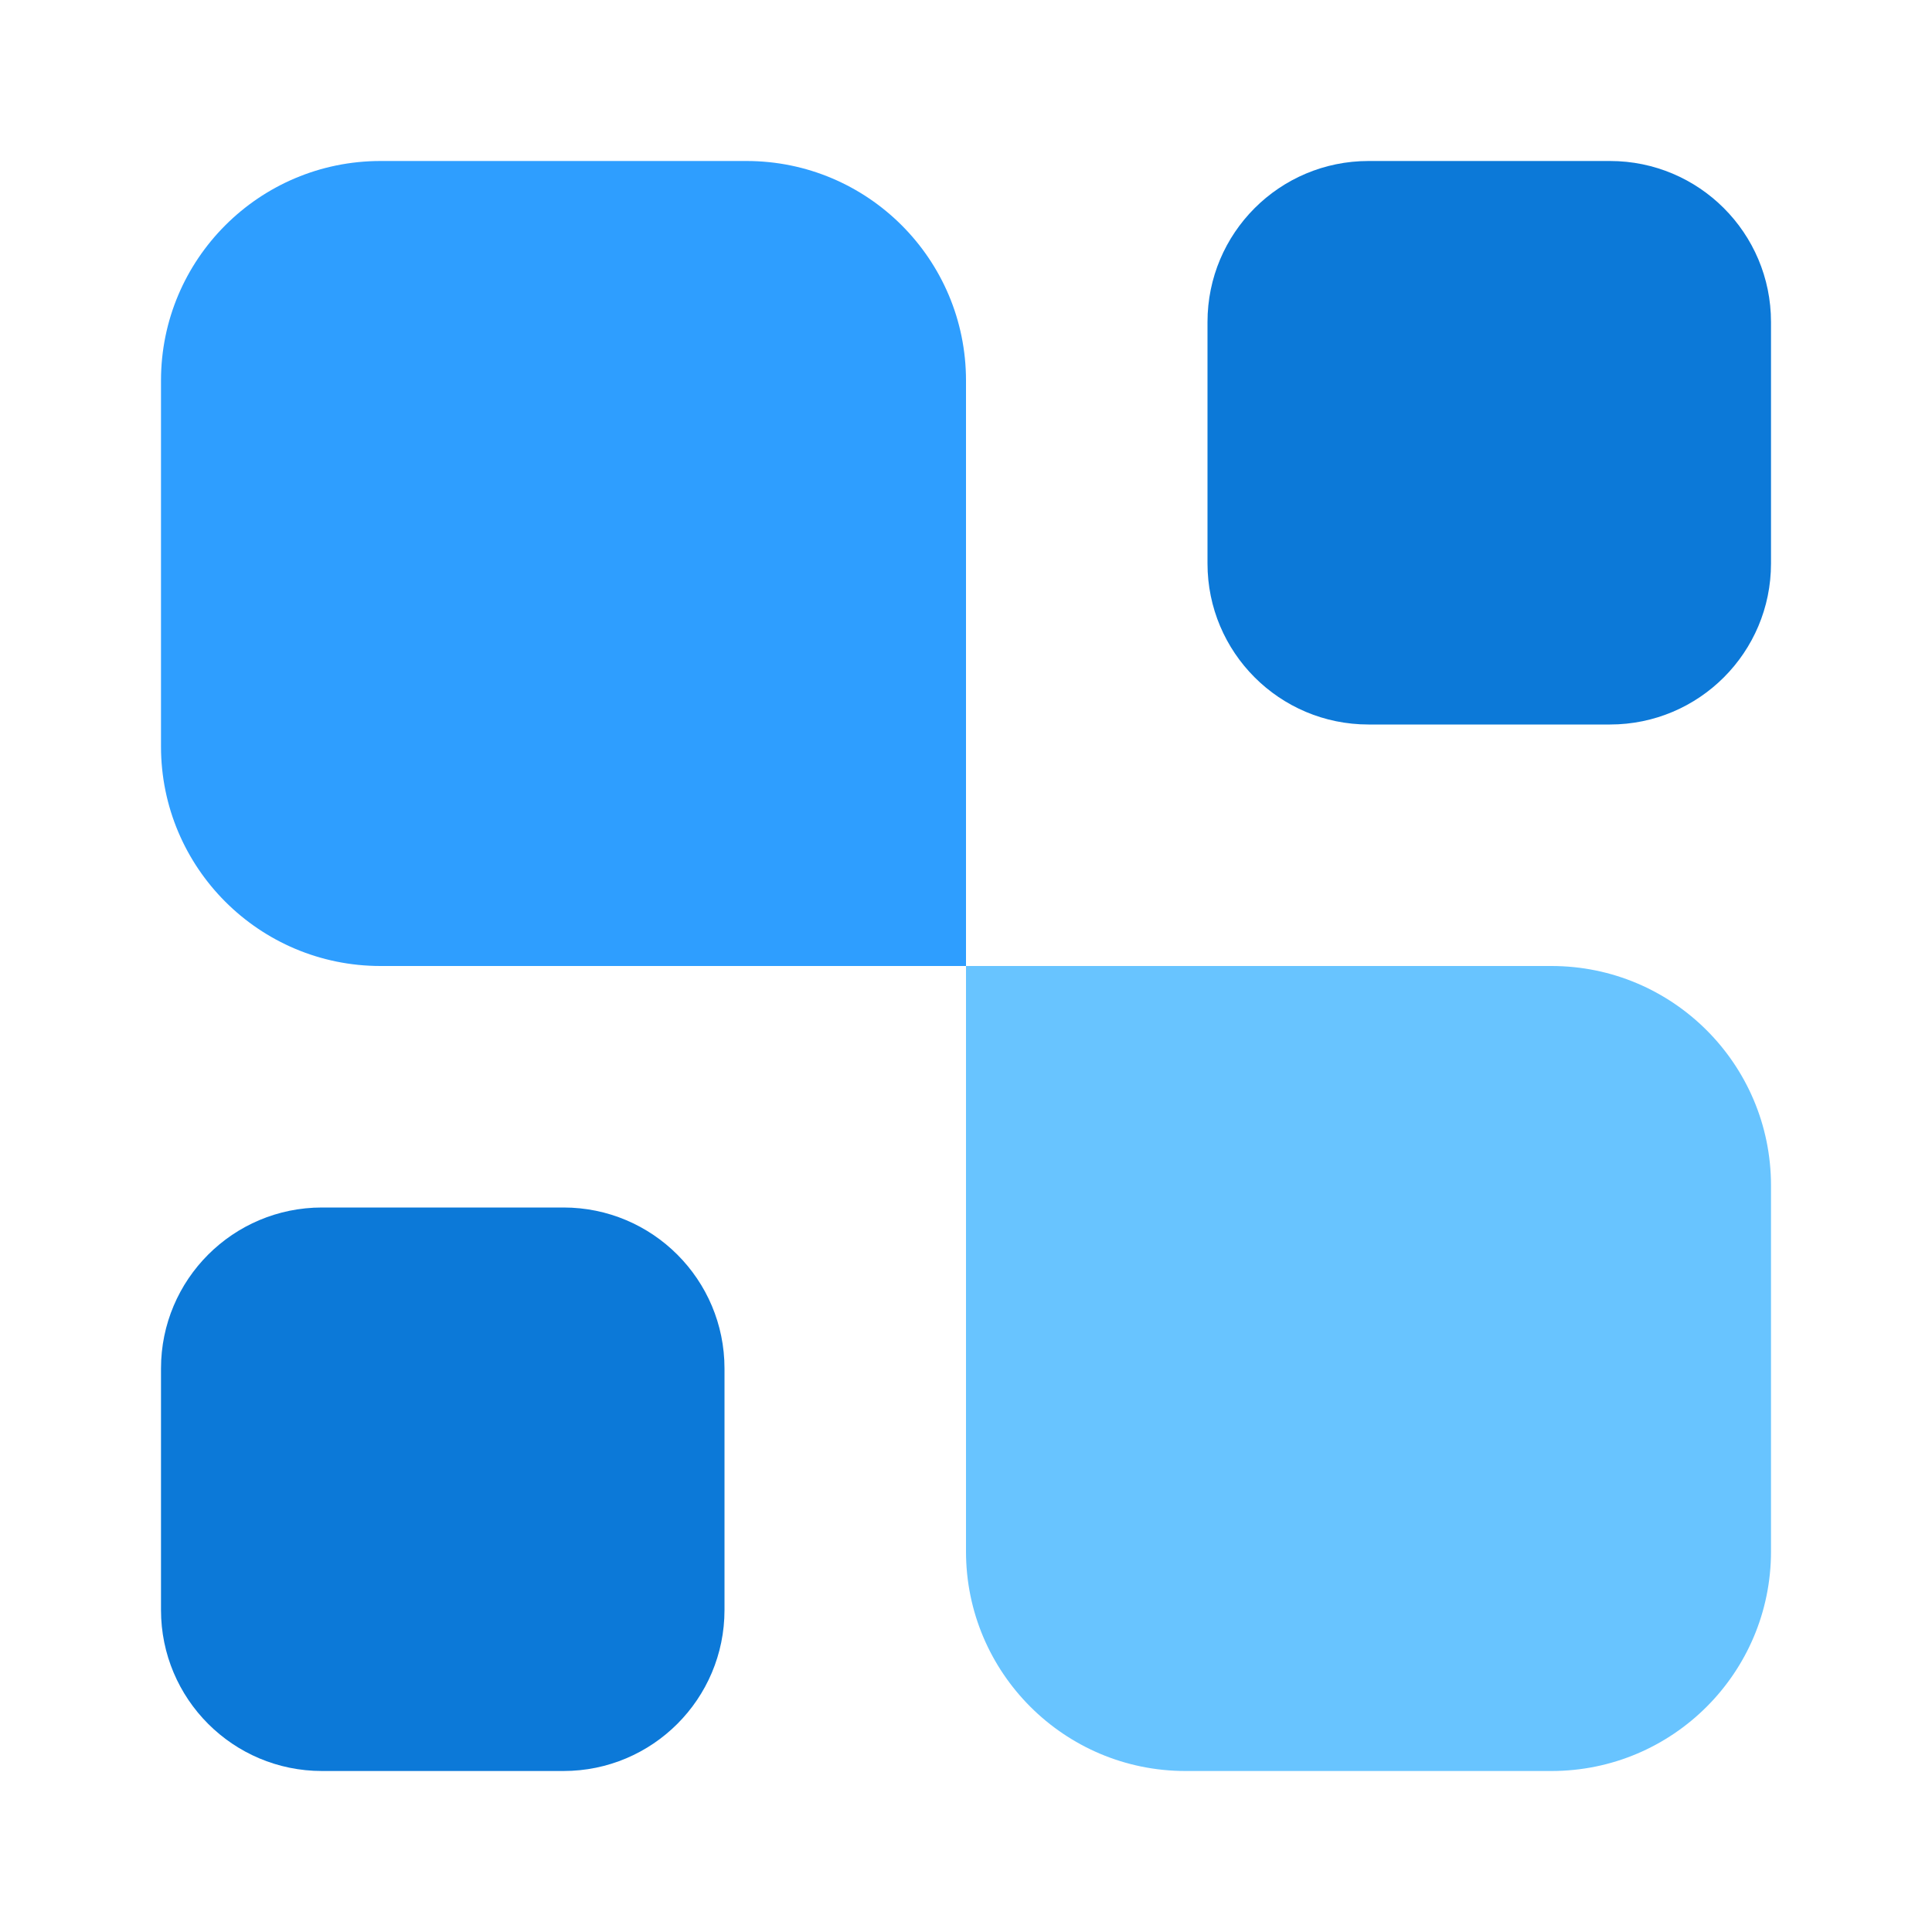
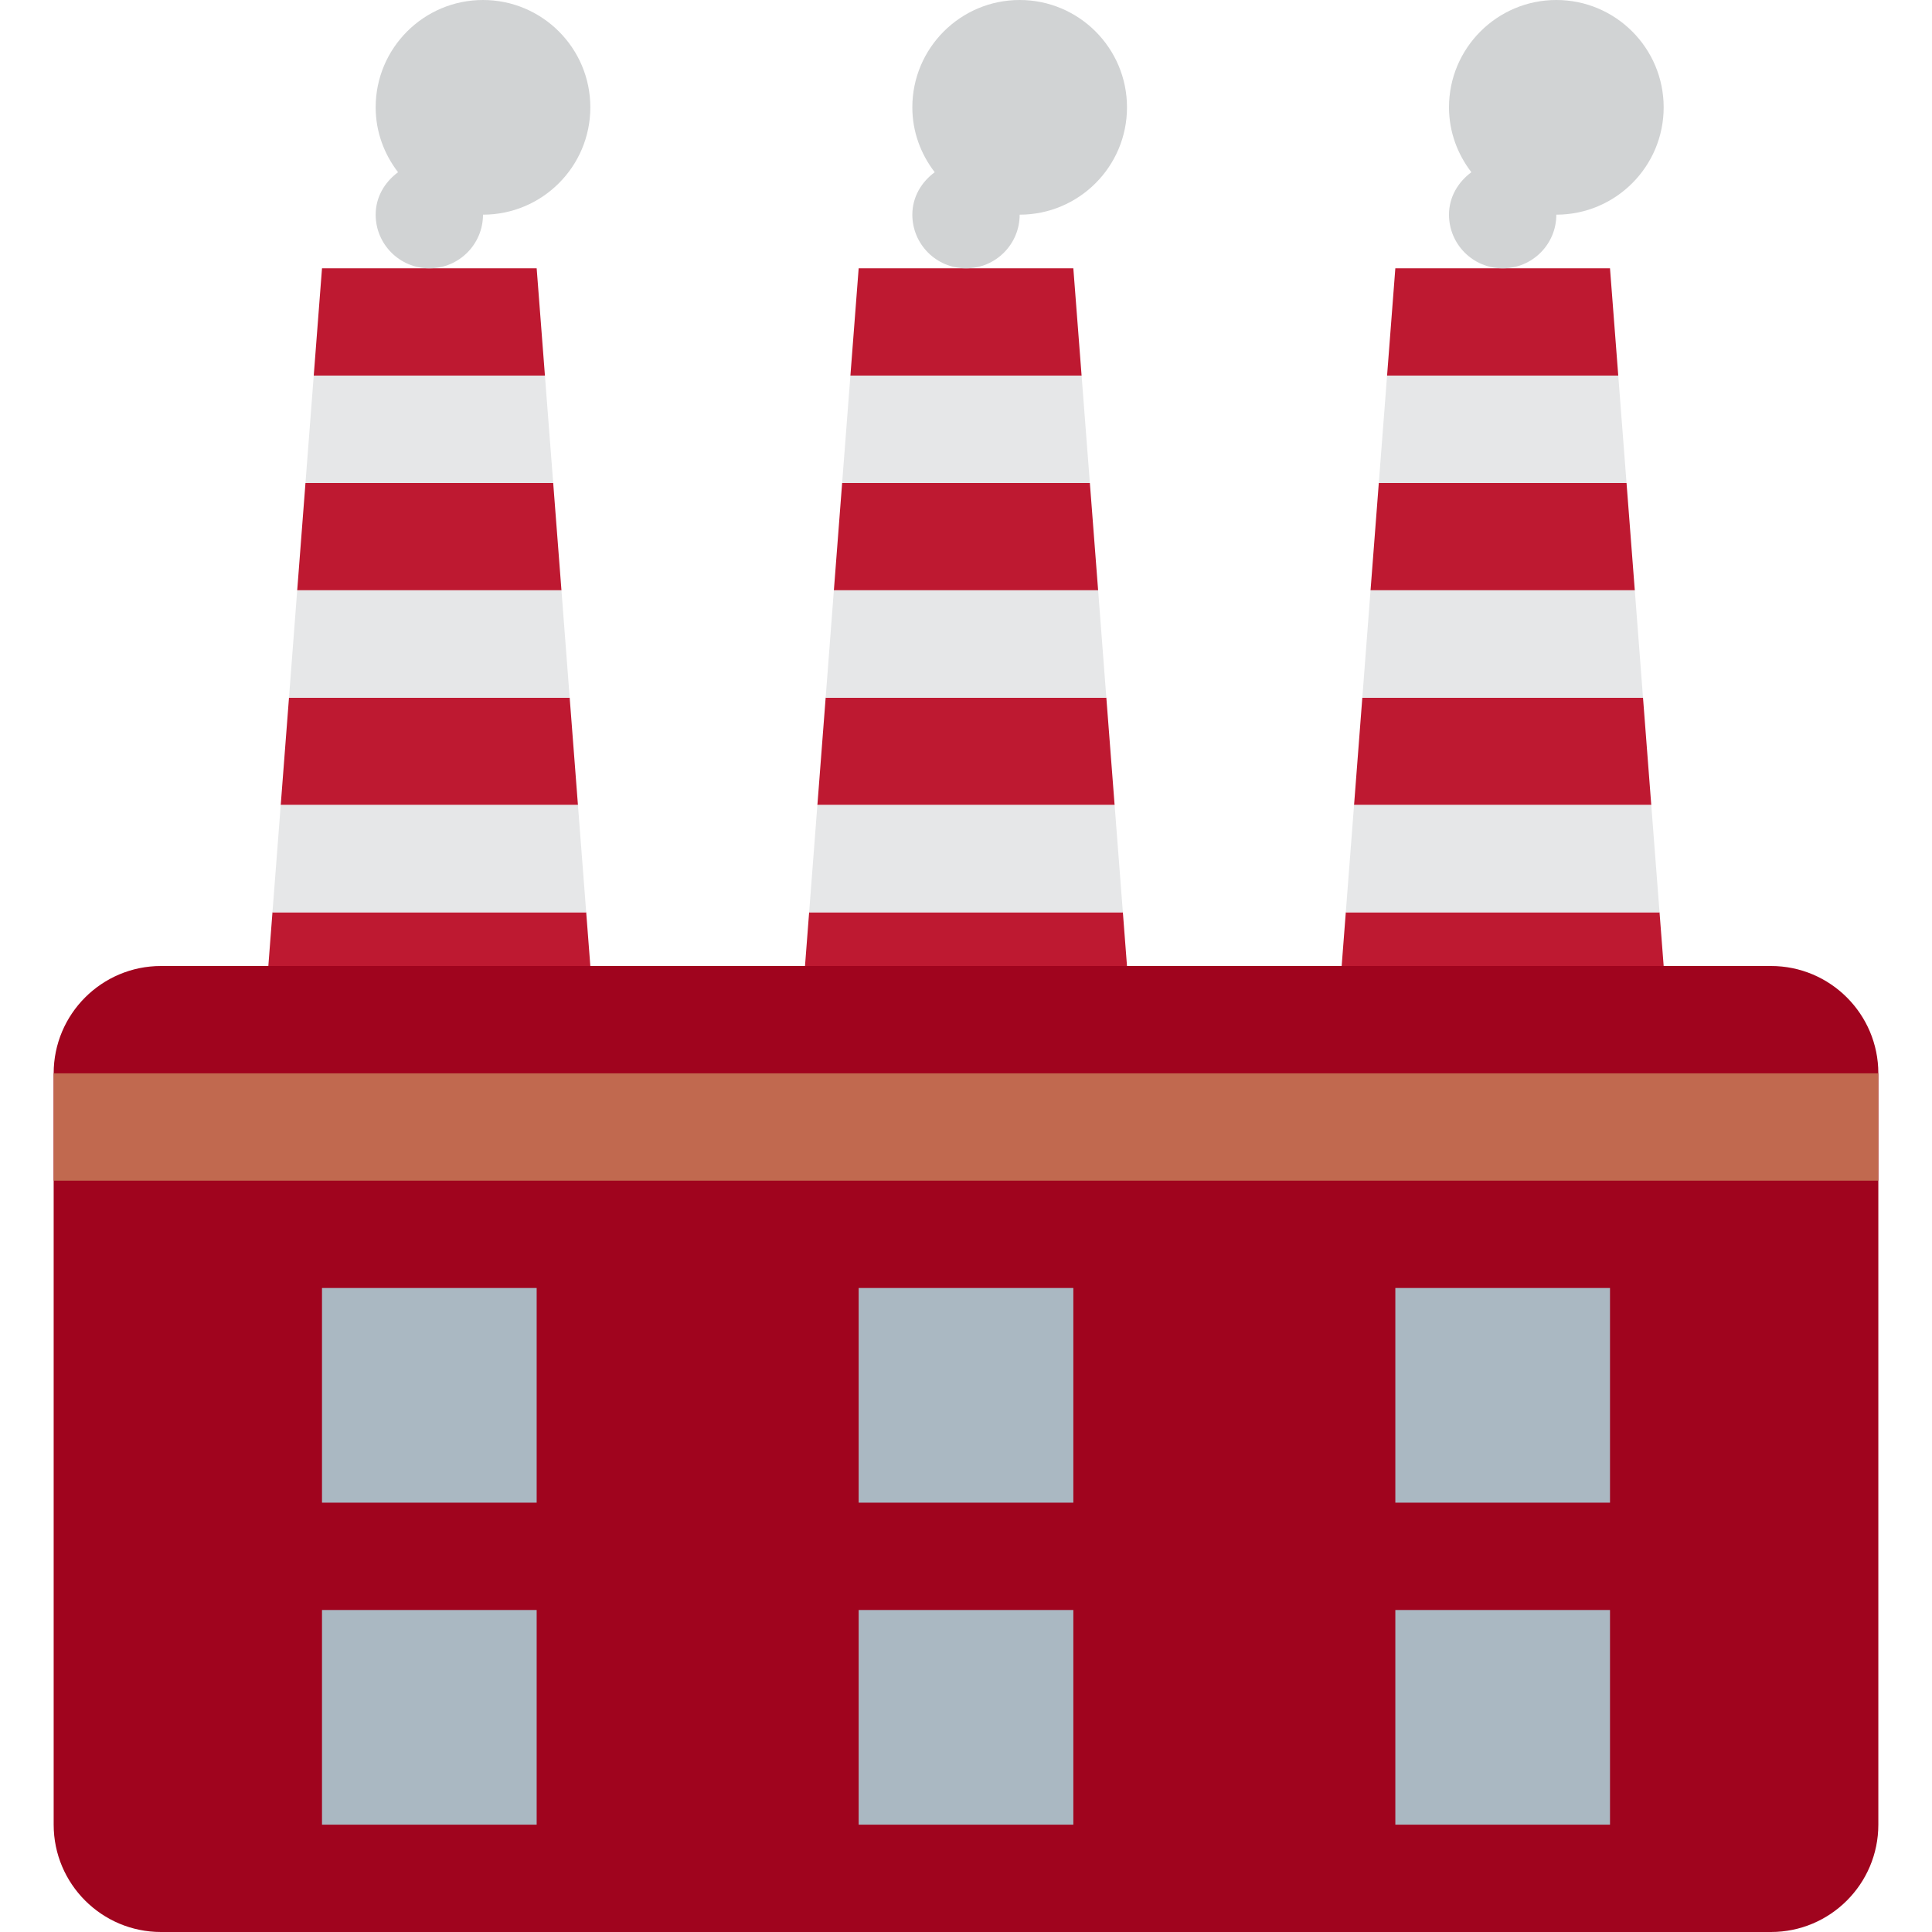
- <svg xmlns="http://www.w3.org/2000/svg" width="24" height="24" viewBox="0 0 24 24" fill="none">
-   <path d="M22 19.273C22 20.779 20.779 22 19.273 22H14.727C13.221 22 12 20.779 12 19.273V12H19.273C20.779 12 22 13.221 22 14.727V19.273Z" fill="#68C4FF" />
-   <path d="M20 2C21.105 2 22 2.895 22 4V7C22 8.105 21.105 9 20 9H17C15.895 9 15 8.105 15 7V4C15 2.895 15.895 2 17 2H20Z" fill="#0C79D8" />
-   <path d="M7 15C8.105 15 9 15.895 9 17V20C9 21.105 8.105 22 7 22H4C2.895 22 2 21.105 2 20V17C2 15.895 2.895 15 4 15H7Z" fill="#0C79D8" />
-   <path d="M12 12H4.727C3.221 12 2 10.779 2 9.273V4.727C2 3.221 3.221 2 4.727 2H9.273C10.779 2 12 3.221 12 4.727V12Z" fill="#2E9EFF" />
+ <svg xmlns="http://www.w3.org/2000/svg" viewBox="0 0 36 36">
+   <path fill="#BE1931" d="M10.308 9H5.692l-.154 2h4.924zM10 5H6l-.154 2h4.308zm.615 8h-5.23l-.154 2h5.538zM5 18h6l-.077-1H5.077zm15.615-5h-5.23l-.154 2h5.538zM15 18h6l-.077-1h-5.846zm5.308-9h-4.616l-.154 2h4.924zM20 5h-4l-.154 2h4.308zm10.308 4h-4.616l-.154 2h4.924zm-5.231 8L25 18h6l-.077-1zm5.538-4h-5.23l-.154 2h5.538zM30 5h-4l-.154 2h4.308z" />
+   <path fill="#E6E7E8" d="M10.462 11H5.538l-.153 2h5.23zm-.308-4H5.846l-.154 2h4.616zm-4.923 8l-.154 2h5.846l-.154-2zm15.231-4h-4.924l-.153 2h5.23zm-.308-4h-4.308l-.154 2h4.616zm-4.923 8l-.154 2h5.846l-.154-2zm15.231-4h-4.924l-.153 2h5.23zm.307 4h-5.538l-.154 2h5.846zm-.615-8h-4.308l-.154 2h4.616z" />
+   <path fill="#A0041E" d="M35 34c0 1.104-.896 2-2 2H3c-1.104 0-2-.896-2-2V20c0-1.104.896-2 2-2h30c1.104 0 2 .896 2 2v14z" />
+   <path fill="#C1694F" d="M1 20h34v2H1z" />
+   <path fill="#AAB8C2" d="M6 24h4v4H6zm10 0h4v4h-4zm10 0h4v4h-4zM6 30h4v4H6zm10 0h4v4h-4zm10 0h4v4h-4z" />
+   <path fill="#D1D3D4" d="M9 0C7.896 0 7 .896 7 2c0 .457.159.873.417 1.209C7.17 3.392 7 3.67 7 4c0 .552.448 1 1 1s1-.448 1-1c1.104 0 2-.896 2-2s-.896-2-2-2zm10 0c-1.104 0-2 .896-2 2 0 .457.159.873.417 1.209C17.17 3.392 17 3.67 17 4c0 .552.448 1 1 1s1-.448 1-1c1.104 0 2-.896 2-2s-.896-2-2-2zm10 0c-1.104 0-2 .896-2 2 0 .457.159.873.417 1.209C27.17 3.392 27 3.67 27 4c0 .552.447 1 1 1s1-.448 1-1c1.104 0 2-.896 2-2s-.896-2-2-2z" />
</svg>
